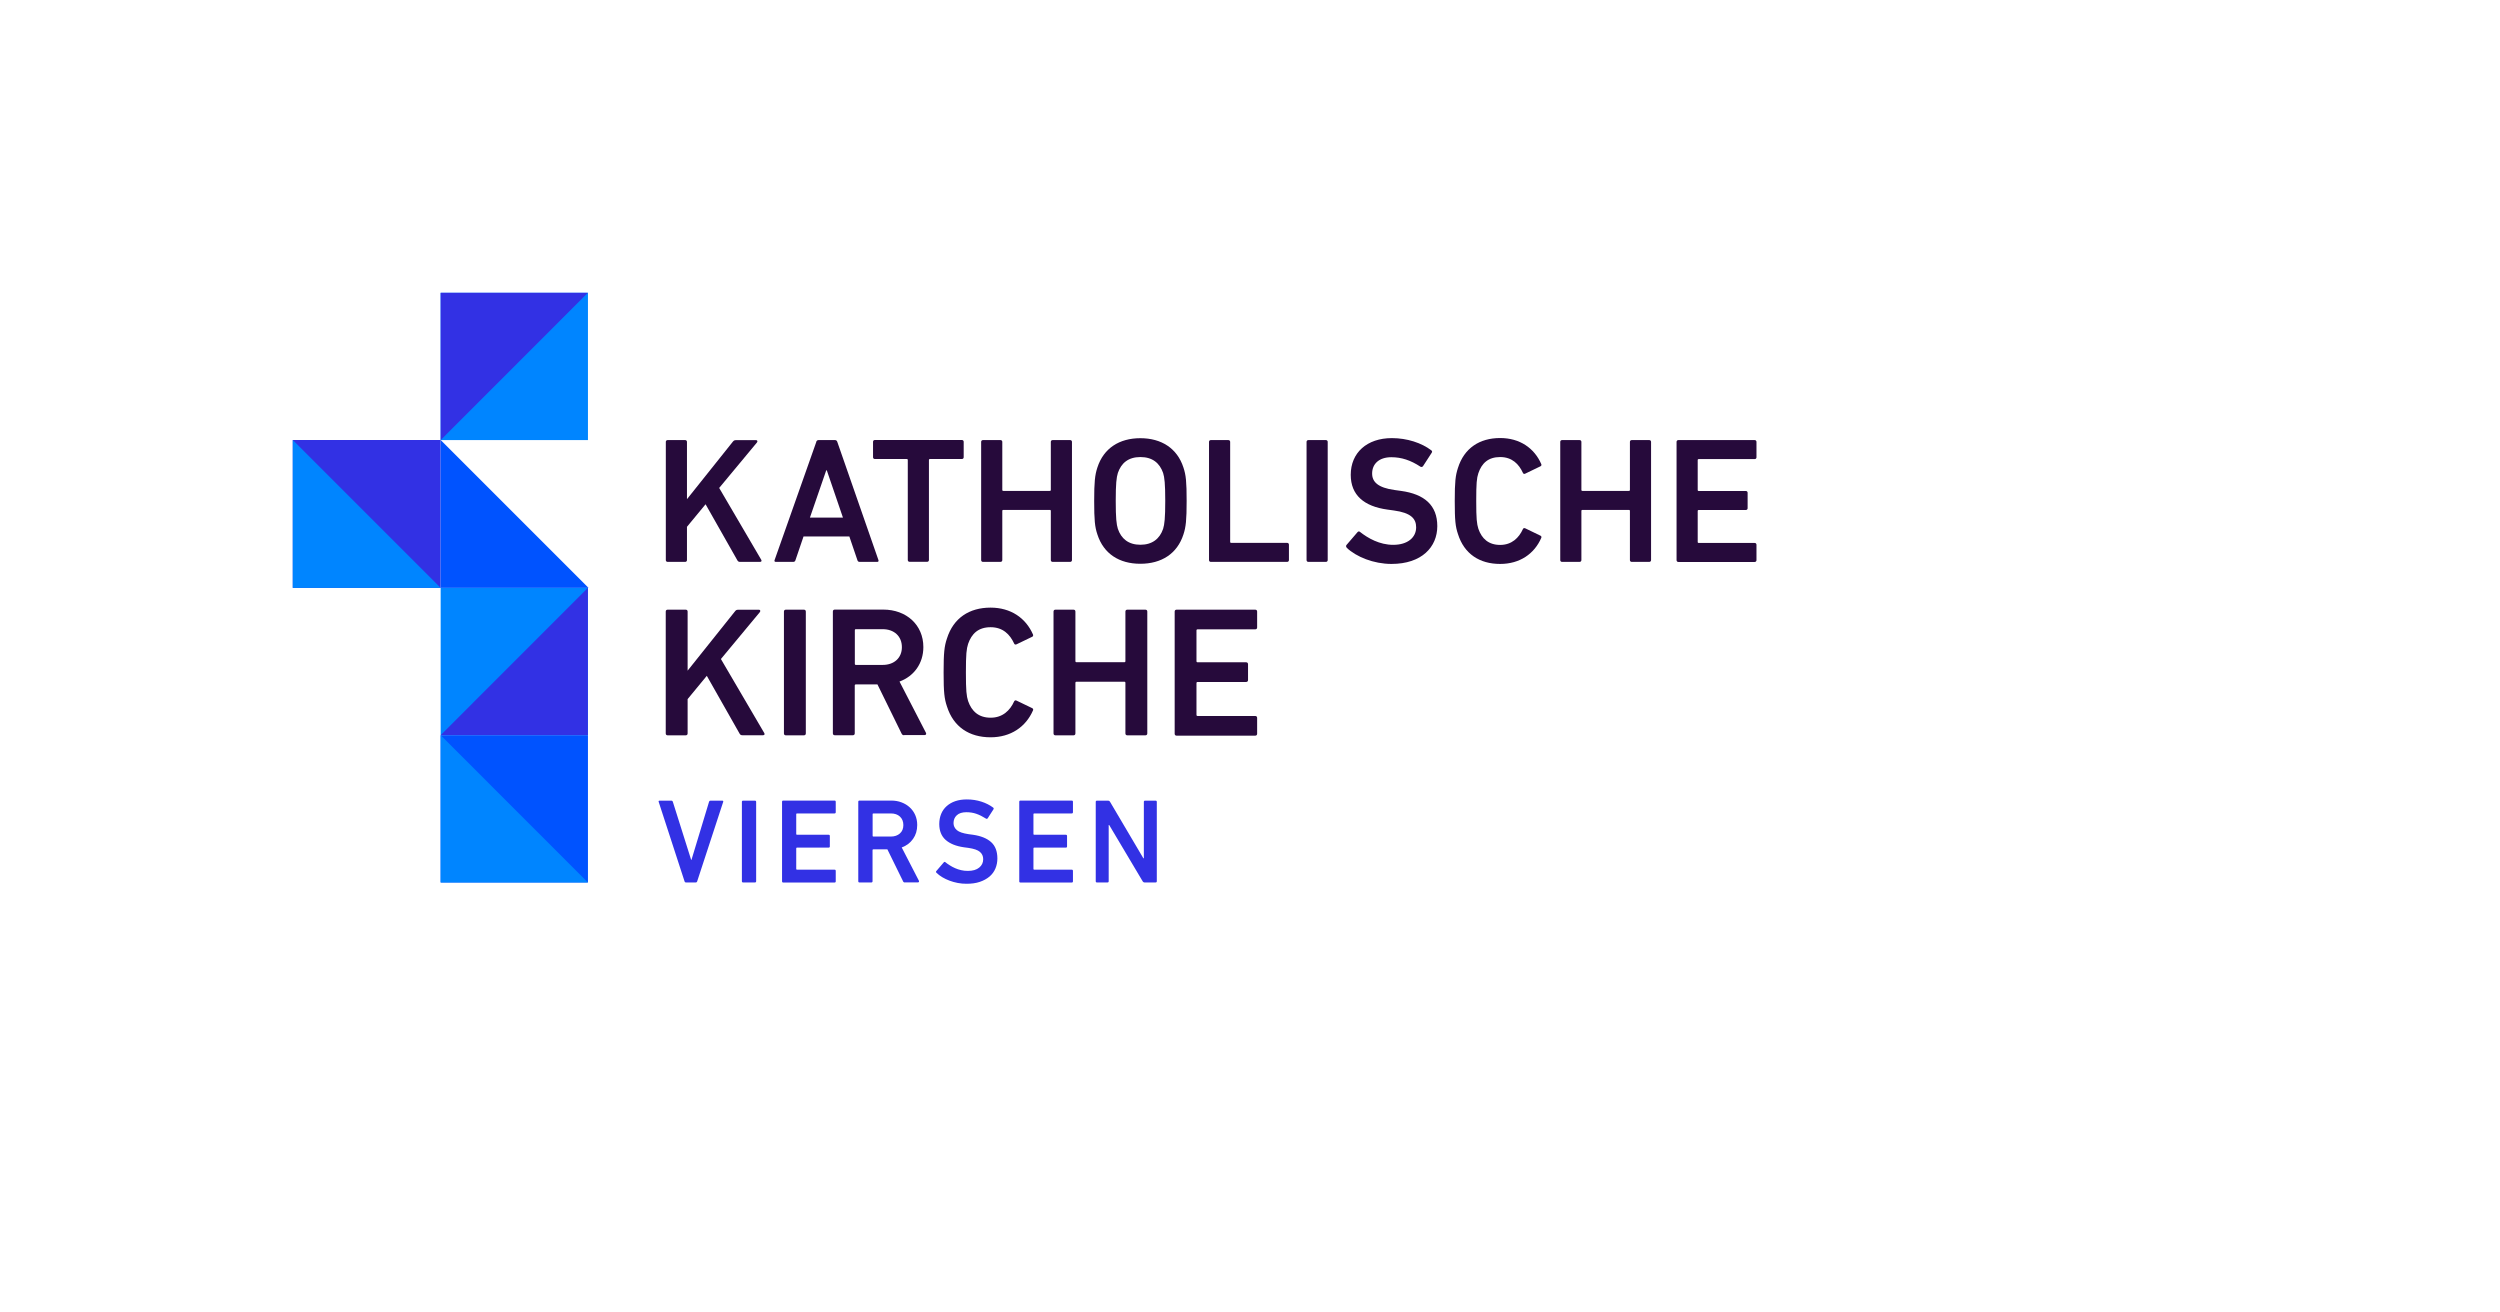
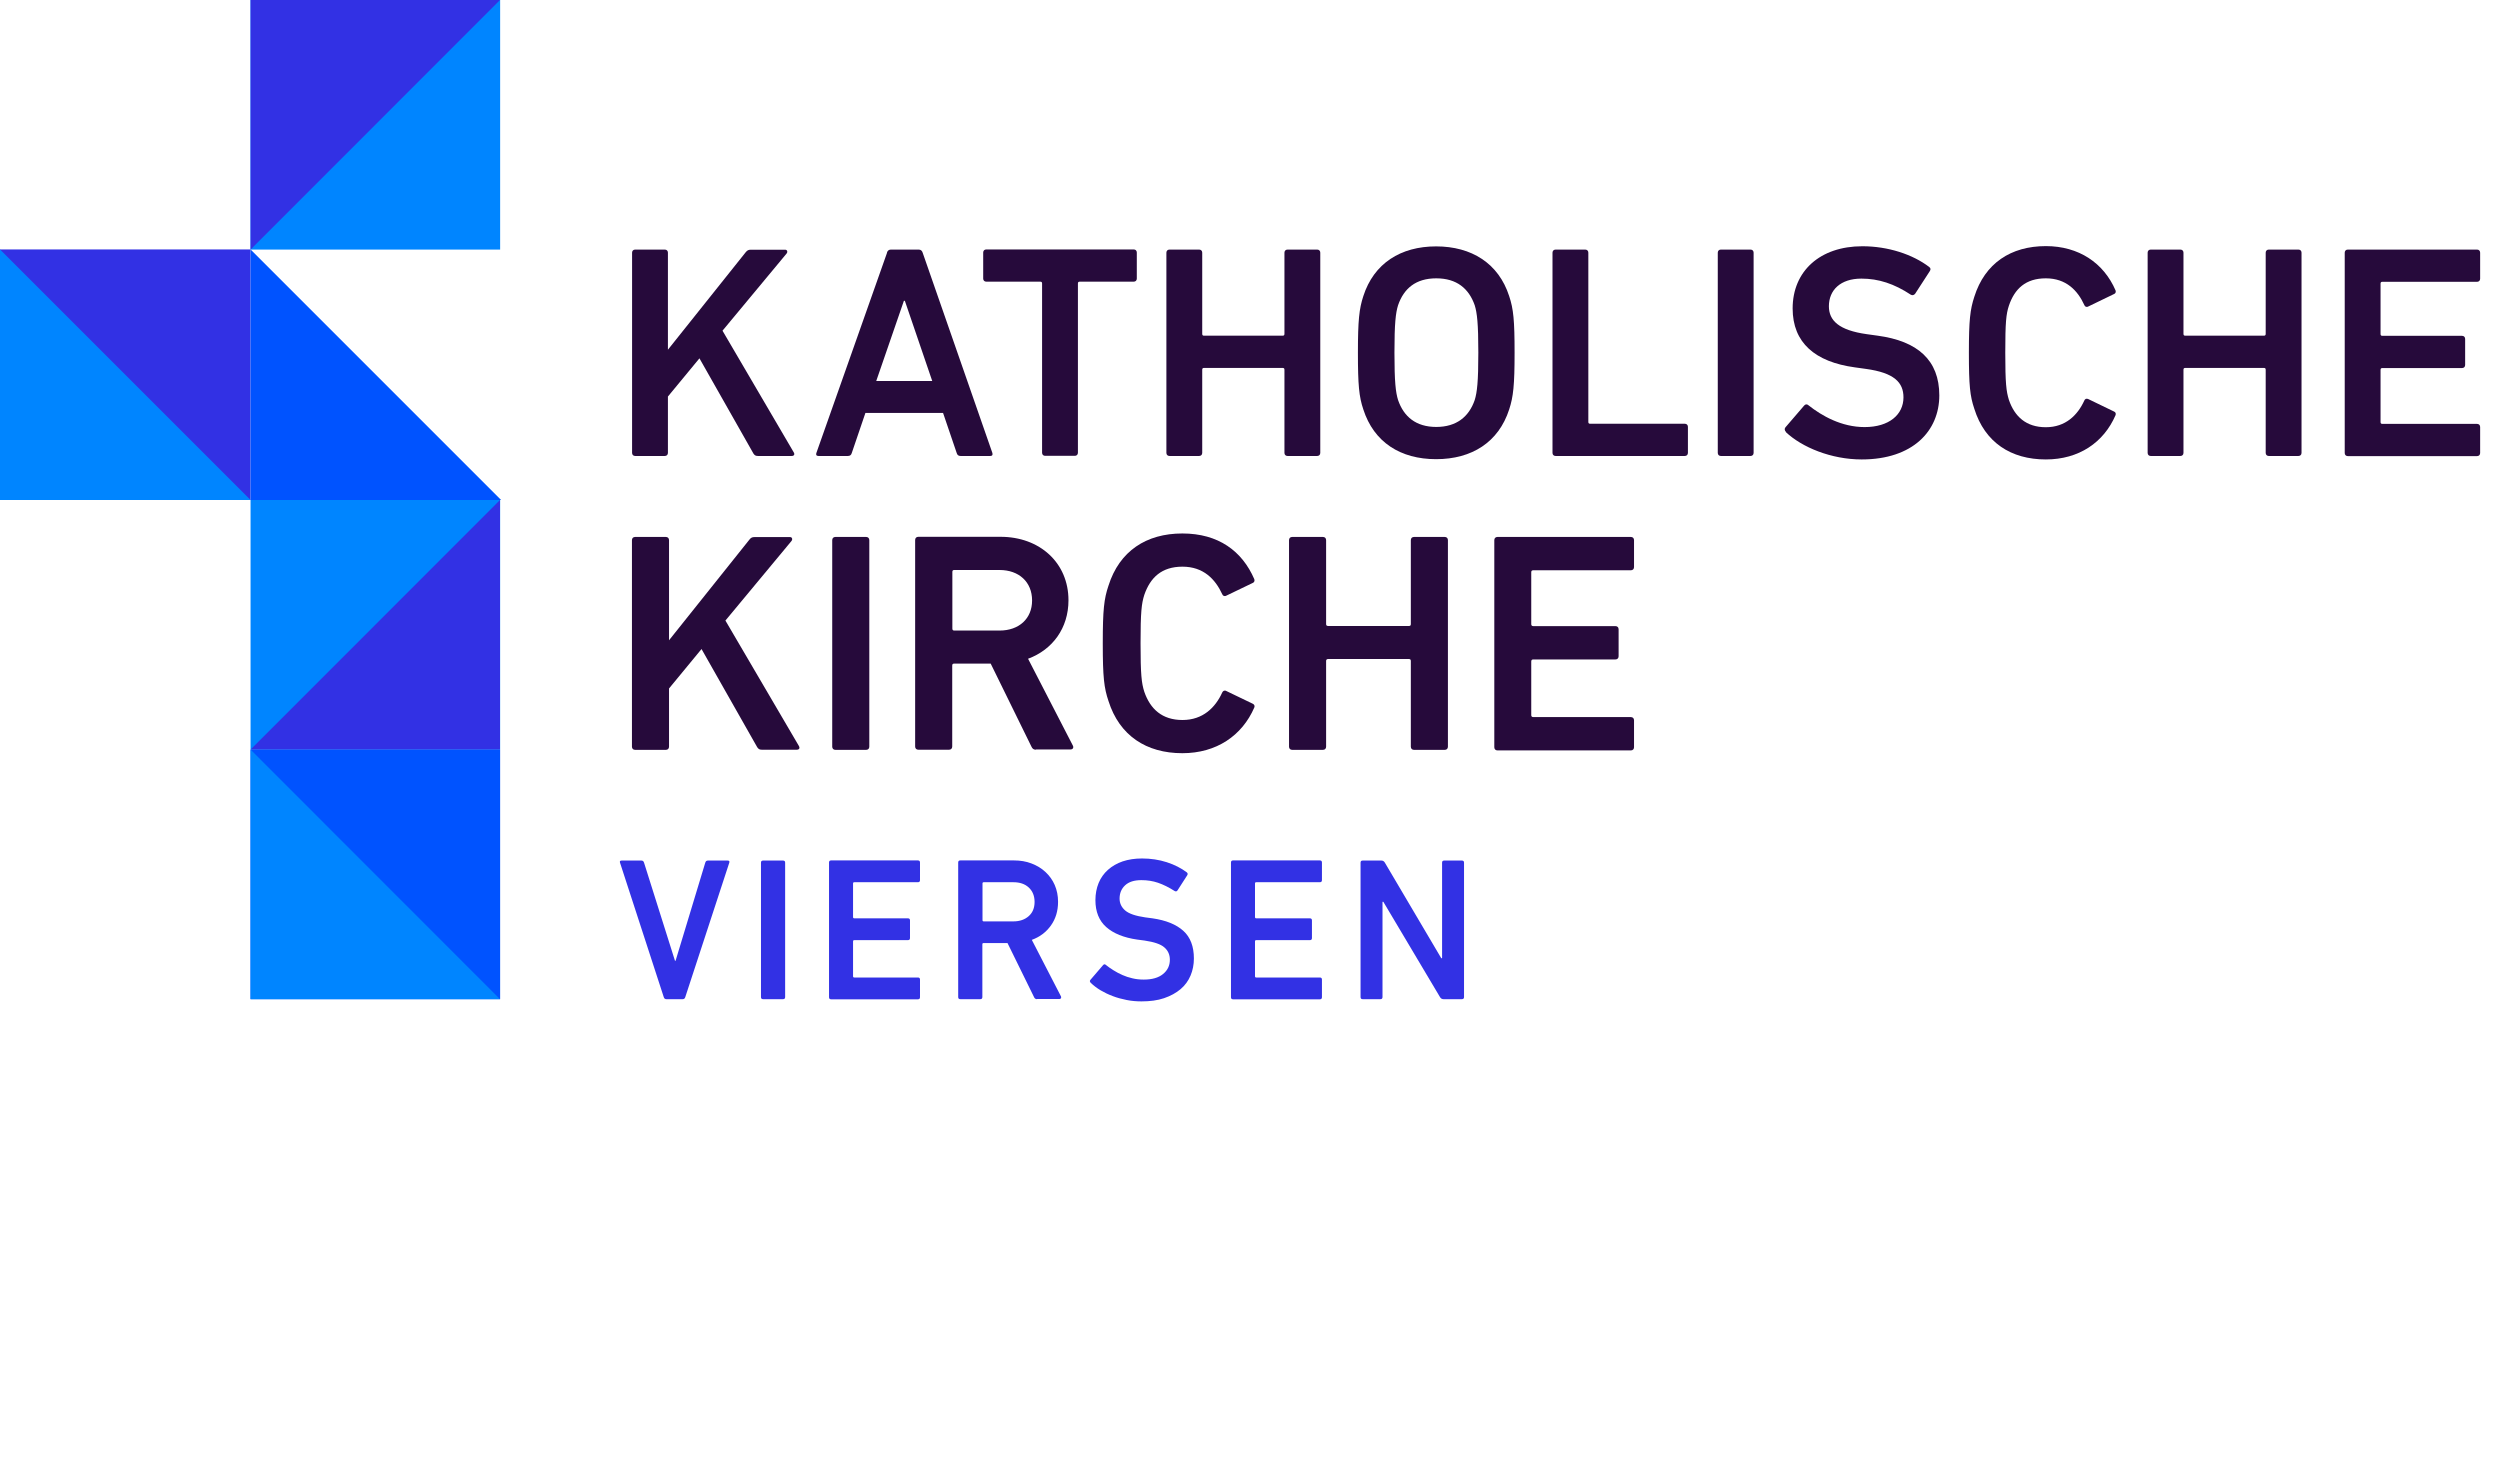
- <svg xmlns="http://www.w3.org/2000/svg" viewBox="0 0 305 160">
+ <svg xmlns="http://www.w3.org/2000/svg" version="1.1" viewBox="0 0 180 105">
  <defs>
    <style>
-       .cls-1 {
-         fill: none;
-       }
- 
-       .cls-2 {
+       .st0 {
        fill: #0085ff;
      }

-       .cls-3 {
+       .st1 {
        fill: #0053ff;
      }

-       .cls-4 {
-         fill: #260a3b;
+       .st2 {
+         fill: #3231e4;
      }

-       .cls-5 {
-         fill: #3231e4;
+       .st3 {
+         fill: #260a3b;
      }
    </style>
  </defs>
-   <rect class="cls-1" x="0" y="0" width="305" height="160" />
-   <path class="cls-4" d="M81.22,74.61c0-.14.09-.23.23-.23h2.21c.14,0,.23.09.23.23v7.21l5.79-7.25c.11-.14.2-.18.36-.18h2.57c.14,0,.2.16.09.29l-4.75,5.72,5.29,9.03c.09.16.02.27-.16.27h-2.5c-.18,0-.25-.05-.34-.18l-4.01-7.07-2.34,2.84v4.19c0,.14-.09.23-.23.23h-2.21c-.14,0-.23-.09-.23-.23v-14.87Z" />
-   <path class="cls-4" d="M95.64,74.61c0-.14.09-.23.23-.23h2.21c.14,0,.23.09.23.23v14.87c0,.14-.09.23-.23.23h-2.21c-.14,0-.23-.09-.23-.23v-14.87Z" />
-   <path class="cls-4" d="M110.32,89.7c-.18,0-.27-.07-.34-.23l-2.93-5.97h-2.64c-.09,0-.13.05-.13.14v5.83c0,.14-.09.23-.23.23h-2.21c-.14,0-.23-.09-.23-.23v-14.87c0-.14.09-.23.23-.23h5.92c2.82,0,4.89,1.87,4.89,4.57,0,2.01-1.15,3.56-2.91,4.21l3.22,6.24c.09.16,0,.29-.16.29h-2.5ZM110.03,78.95c0-1.33-.95-2.19-2.34-2.19h-3.27c-.09,0-.13.04-.13.14v4.08c0,.09.04.14.13.14h3.27c1.4,0,2.34-.86,2.34-2.16Z" />
-   <path class="cls-4" d="M115.12,82.04c0-2.43.09-3.2.41-4.15.79-2.5,2.73-3.76,5.32-3.76,2.46,0,4.3,1.26,5.18,3.29.04.11,0,.23-.11.27l-1.91.92c-.14.07-.25,0-.29-.11-.5-1.08-1.35-1.98-2.86-1.98s-2.32.79-2.75,2.03c-.2.63-.27,1.24-.27,3.49s.07,2.86.27,3.49c.43,1.24,1.28,2.03,2.75,2.03s2.37-.9,2.86-1.98c.05-.11.16-.18.29-.11l1.91.92c.11.05.16.16.11.27-.88,2.03-2.73,3.29-5.18,3.29-2.59,0-4.53-1.26-5.32-3.76-.32-.95-.41-1.71-.41-4.14Z" />
-   <path class="cls-4" d="M128.53,74.61c0-.14.09-.23.23-.23h2.21c.14,0,.23.09.23.23v6.04c0,.09.04.14.14.14h5.83c.09,0,.13-.04.13-.14v-6.04c0-.14.09-.23.23-.23h2.21c.14,0,.23.09.23.23v14.87c0,.14-.09.23-.23.23h-2.21c-.14,0-.23-.09-.23-.23v-6.17c0-.09-.04-.14-.13-.14h-5.83c-.09,0-.14.05-.14.14v6.17c0,.14-.09.23-.23.23h-2.21c-.14,0-.23-.09-.23-.23v-14.87Z" />
-   <path class="cls-4" d="M143.31,74.61c0-.14.09-.23.23-.23h9.6c.14,0,.23.09.23.23v1.94c0,.14-.09.23-.23.23h-7.03c-.09,0-.14.04-.14.14v3.74c0,.09.05.14.14.14h5.92c.14,0,.23.09.23.23v1.94c0,.14-.09.23-.23.23h-5.92c-.09,0-.14.05-.14.14v3.87c0,.09.05.14.14.14h7.03c.14,0,.23.09.23.23v1.94c0,.14-.09.23-.23.23h-9.6c-.14,0-.23-.09-.23-.23v-14.87Z" />
-   <path class="cls-4" d="M81.23,53.91c0-.13.09-.22.22-.22h2.14c.13,0,.22.09.22.22v6.99l5.61-7.03c.11-.13.2-.17.35-.17h2.49c.13,0,.2.15.09.28l-4.61,5.55,5.13,8.76c.09.15.02.26-.15.26h-2.42c-.17,0-.24-.04-.33-.17l-3.89-6.86-2.27,2.75v4.06c0,.13-.09.22-.22.22h-2.14c-.13,0-.22-.09-.22-.22v-14.42Z" />
-   <path class="cls-4" d="M99.58,53.91c.04-.13.13-.22.28-.22h2.01c.15,0,.24.09.28.22l5.02,14.42c.04.13,0,.22-.15.22h-2.14c-.15,0-.24-.07-.28-.22l-.98-2.88h-5.59l-.98,2.88c-.04.15-.13.22-.28.22h-2.12c-.15,0-.2-.09-.15-.22l5.09-14.42ZM102.84,63.15l-1.97-5.77h-.07l-1.99,5.77h4.02Z" />
-   <path class="cls-4" d="M110.97,68.54c-.13,0-.22-.09-.22-.22v-12.19c0-.09-.04-.13-.13-.13h-3.89c-.13,0-.22-.09-.22-.22v-1.88c0-.13.09-.22.22-.22h10.62c.13,0,.22.09.22.22v1.88c0,.13-.09.22-.22.22h-3.89c-.09,0-.13.04-.13.13v12.19c0,.13-.09.22-.22.22h-2.14Z" />
-   <path class="cls-4" d="M119.7,53.91c0-.13.09-.22.22-.22h2.14c.13,0,.22.09.22.22v5.85c0,.09.04.13.13.13h5.66c.09,0,.13-.04.13-.13v-5.85c0-.13.09-.22.22-.22h2.14c.13,0,.22.09.22.22v14.42c0,.13-.09.22-.22.22h-2.14c-.13,0-.22-.09-.22-.22v-5.99c0-.09-.04-.13-.13-.13h-5.66c-.09,0-.13.04-.13.13v5.99c0,.13-.09.22-.22.22h-2.14c-.13,0-.22-.09-.22-.22v-14.42Z" />
-   <path class="cls-4" d="M133.88,65.2c-.31-.92-.39-1.75-.39-4.08s.09-3.17.39-4.08c.76-2.36,2.69-3.58,5.24-3.58s4.5,1.22,5.26,3.58c.31.92.39,1.75.39,4.08s-.09,3.17-.39,4.08c-.76,2.36-2.69,3.58-5.26,3.58s-4.48-1.22-5.24-3.58ZM141.9,64.52c.17-.55.26-1.31.26-3.41s-.09-2.86-.26-3.41c-.42-1.2-1.29-1.94-2.77-1.94s-2.34.74-2.75,1.94c-.17.55-.26,1.29-.26,3.41s.09,2.86.26,3.41c.41,1.2,1.29,1.94,2.75,1.94s2.36-.74,2.77-1.94Z" />
-   <path class="cls-4" d="M147.5,53.91c0-.13.09-.22.22-.22h2.14c.13,0,.22.09.22.22v12.19c0,.09.04.13.13.13h6.82c.13,0,.22.09.22.22v1.88c0,.13-.09.22-.22.22h-9.31c-.13,0-.22-.09-.22-.22v-14.42Z" />
-   <path class="cls-4" d="M159.4,53.91c0-.13.09-.22.22-.22h2.14c.13,0,.22.09.22.22v14.42c0,.13-.09.22-.22.22h-2.14c-.13,0-.22-.09-.22-.22v-14.42Z" />
-   <path class="cls-4" d="M164.31,66.82c-.09-.09-.13-.22-.04-.33l1.35-1.57c.09-.11.22-.11.31-.02.96.76,2.38,1.57,4.04,1.57,1.77,0,2.8-.9,2.8-2.14,0-1.07-.66-1.77-2.71-2.05l-.79-.11c-2.86-.39-4.48-1.77-4.48-4.24,0-2.69,1.97-4.48,5.02-4.48,1.86,0,3.63.59,4.81,1.49.11.09.13.17.04.31l-1.05,1.62c-.09.11-.2.13-.31.07-1.2-.79-2.32-1.16-3.56-1.16-1.51,0-2.34.83-2.34,1.99,0,1.03.72,1.73,2.73,2.01l.79.11c2.86.39,4.43,1.75,4.43,4.3s-1.9,4.61-5.59,4.61c-2.18,0-4.3-.87-5.46-1.97Z" />
-   <path class="cls-4" d="M177.48,61.11c0-2.36.09-3.1.39-4.02.76-2.42,2.64-3.65,5.15-3.65,2.38,0,4.17,1.22,5.02,3.19.04.11,0,.22-.11.26l-1.86.9c-.13.07-.24,0-.28-.11-.48-1.05-1.31-1.92-2.77-1.92s-2.25.76-2.66,1.97c-.2.61-.26,1.2-.26,3.39s.07,2.77.26,3.39c.41,1.2,1.24,1.97,2.66,1.97s2.29-.87,2.77-1.92c.04-.11.15-.17.28-.11l1.86.9c.11.04.15.15.11.26-.85,1.97-2.64,3.19-5.02,3.19-2.51,0-4.39-1.22-5.15-3.65-.31-.92-.39-1.66-.39-4.02Z" />
-   <path class="cls-4" d="M190.35,53.91c0-.13.09-.22.22-.22h2.14c.13,0,.22.09.22.22v5.85c0,.09.04.13.13.13h5.66c.09,0,.13-.04.13-.13v-5.85c0-.13.09-.22.22-.22h2.14c.13,0,.22.09.22.22v14.42c0,.13-.09.22-.22.22h-2.14c-.13,0-.22-.09-.22-.22v-5.99c0-.09-.04-.13-.13-.13h-5.66c-.09,0-.13.04-.13.13v5.99c0,.13-.09.22-.22.22h-2.14c-.13,0-.22-.09-.22-.22v-14.42Z" />
-   <path class="cls-4" d="M204.54,53.91c0-.13.09-.22.22-.22h9.31c.13,0,.22.09.22.22v1.88c0,.13-.09.22-.22.22h-6.82c-.09,0-.13.04-.13.13v3.63c0,.09.04.13.13.13h5.74c.13,0,.22.09.22.22v1.88c0,.13-.09.22-.22.22h-5.74c-.09,0-.13.04-.13.13v3.76c0,.09.04.13.13.13h6.82c.13,0,.22.09.22.22v1.88c0,.13-.09.22-.22.22h-9.31c-.13,0-.22-.09-.22-.22v-14.42Z" />
+   <path class="st3" d="M45.5,38.89c0-.14.09-.23.23-.23h2.21c.14,0,.23.09.23.23v7.21l5.79-7.25c.11-.14.2-.18.36-.18h2.57c.14,0,.2.16.09.29l-4.75,5.72,5.29,9.03c.09.16.02.27-.16.27h-2.5c-.18,0-.25-.05-.34-.18l-4.01-7.07-2.34,2.84v4.19c0,.14-.09.23-.23.23h-2.21c-.14,0-.23-.09-.23-.23,0,0,0-14.87,0-14.87Z" />
+   <path class="st3" d="M59.92,38.89c0-.14.09-.23.23-.23h2.21c.14,0,.23.09.23.23v14.87c0,.14-.09.23-.23.23h-2.21c-.14,0-.23-.09-.23-.23v-14.87Z" />
+   <path class="st3" d="M74.6,53.98c-.18,0-.27-.07-.34-.23l-2.93-5.97h-2.64c-.09,0-.13.05-.13.14v5.83c0,.14-.09.23-.23.23h-2.21c-.14,0-.23-.09-.23-.23v-14.87c0-.14.09-.23.23-.23h5.92c2.82,0,4.89,1.87,4.89,4.57,0,2.01-1.15,3.56-2.91,4.21l3.22,6.24c.09.16,0,.29-.16.29h-2.5l.02.02ZM74.31,43.23c0-1.33-.95-2.19-2.34-2.19h-3.27c-.09,0-.13.04-.13.14v4.08c0,.09.04.14.13.14h3.27c1.4,0,2.34-.86,2.34-2.16h0Z" />
+   <path class="st3" d="M79.4,46.32c0-2.43.09-3.2.41-4.15.79-2.5,2.73-3.76,5.32-3.76s4.3,1.26,5.18,3.29c.04.11,0,.23-.11.27l-1.91.92c-.14.07-.25,0-.29-.11-.5-1.08-1.35-1.98-2.86-1.98s-2.32.79-2.75,2.03c-.2.63-.27,1.24-.27,3.49s.07,2.86.27,3.49c.43,1.24,1.28,2.03,2.75,2.03s2.37-.9,2.86-1.98c.05-.11.16-.18.29-.11l1.91.92c.11.05.16.16.11.27-.88,2.03-2.73,3.29-5.18,3.29-2.59,0-4.53-1.26-5.32-3.76-.32-.95-.41-1.71-.41-4.14h0Z" />
+   <path class="st3" d="M92.81,38.89c0-.14.09-.23.23-.23h2.21c.14,0,.23.09.23.23v6.04c0,.09.04.14.14.14h5.83c.09,0,.13-.04.13-.14v-6.04c0-.14.09-.23.23-.23h2.21c.14,0,.23.09.23.23v14.87c0,.14-.09.23-.23.23h-2.21c-.14,0-.23-.09-.23-.23v-6.17c0-.09-.04-.14-.13-.14h-5.83c-.09,0-.14.05-.14.14v6.17c0,.14-.09.23-.23.23h-2.21c-.14,0-.23-.09-.23-.23v-14.87Z" />
+   <path class="st3" d="M107.59,38.89c0-.14.09-.23.23-.23h9.6c.14,0,.23.09.23.23v1.94c0,.14-.09.23-.23.23h-7.03c-.09,0-.14.04-.14.14v3.74c0,.09.05.14.14.14h5.92c.14,0,.23.09.23.23v1.94c0,.14-.09.23-.23.23h-5.92c-.09,0-.14.05-.14.14v3.87c0,.09.05.14.14.14h7.03c.14,0,.23.09.23.23v1.94c0,.14-.09.23-.23.23h-9.6c-.14,0-.23-.09-.23-.23v-14.91Z" />
+   <path class="st3" d="M45.51,18.19c0-.13.09-.22.22-.22h2.14c.13,0,.22.09.22.22v6.99l5.61-7.03c.11-.13.2-.17.35-.17h2.49c.13,0,.2.15.09.28l-4.61,5.55,5.13,8.76c.09.15.02.26-.15.26h-2.42c-.17,0-.24-.04-.33-.17l-3.89-6.86-2.27,2.75v4.06c0,.13-.09.22-.22.22h-2.14c-.13,0-.22-.09-.22-.22,0,0,0-14.42,0-14.42Z" />
+   <path class="st3" d="M63.86,18.19c.04-.13.13-.22.28-.22h2.01c.15,0,.24.09.28.22l5.02,14.42c.04.13,0,.22-.15.22h-2.14c-.15,0-.24-.07-.28-.22l-.98-2.88h-5.59l-.98,2.88c-.04.15-.13.22-.28.22h-2.12c-.15,0-.2-.09-.15-.22l5.09-14.42h0ZM67.12,27.43l-1.97-5.77h-.07l-1.99,5.77h4.03Z" />
+   <path class="st3" d="M75.25,32.82c-.13,0-.22-.09-.22-.22v-12.19c0-.09-.04-.13-.13-.13h-3.89c-.13,0-.22-.09-.22-.22v-1.88c0-.13.09-.22.22-.22h10.62c.13,0,.22.09.22.22v1.88c0,.13-.09.22-.22.22h-3.89c-.09,0-.13.04-.13.13v12.19c0,.13-.09.22-.22.22h-2.14Z" />
+   <path class="st3" d="M83.98,18.19c0-.13.09-.22.22-.22h2.14c.13,0,.22.09.22.22v5.85c0,.09.04.13.13.13h5.66c.09,0,.13-.04.13-.13v-5.85c0-.13.09-.22.22-.22h2.14c.13,0,.22.09.22.22v14.42c0,.13-.09.22-.22.22h-2.14c-.13,0-.22-.09-.22-.22v-5.99c0-.09-.04-.13-.13-.13h-5.66c-.09,0-.13.04-.13.13v5.99c0,.13-.09.22-.22.22h-2.14c-.13,0-.22-.09-.22-.22,0,0,0-14.42,0-14.42Z" />
+   <path class="st3" d="M98.16,29.48c-.31-.92-.39-1.75-.39-4.08s.09-3.17.39-4.08c.76-2.36,2.69-3.58,5.24-3.58s4.5,1.22,5.26,3.58c.31.92.39,1.75.39,4.08s-.09,3.17-.39,4.08c-.76,2.36-2.69,3.58-5.26,3.58s-4.48-1.22-5.24-3.58ZM106.18,28.8c.17-.55.26-1.31.26-3.41s-.09-2.86-.26-3.41c-.42-1.2-1.29-1.94-2.77-1.94s-2.34.74-2.75,1.94c-.17.55-.26,1.29-.26,3.41s.09,2.86.26,3.41c.41,1.2,1.29,1.94,2.75,1.94s2.36-.74,2.77-1.94Z" />
+   <path class="st3" d="M111.78,18.19c0-.13.09-.22.22-.22h2.14c.13,0,.22.09.22.22v12.19c0,.09.04.13.13.13h6.82c.13,0,.22.09.22.22v1.88c0,.13-.09.22-.22.22h-9.31c-.13,0-.22-.09-.22-.22v-14.42h0Z" />
+   <path class="st3" d="M123.68,18.19c0-.13.09-.22.22-.22h2.14c.13,0,.22.09.22.22v14.42c0,.13-.09.22-.22.22h-2.14c-.13,0-.22-.09-.22-.22v-14.42Z" />
+   <path class="st3" d="M128.59,31.1c-.09-.09-.13-.22-.04-.33l1.35-1.57c.09-.11.22-.11.31-.02.96.76,2.38,1.57,4.04,1.57,1.77,0,2.8-.9,2.8-2.14,0-1.07-.66-1.77-2.71-2.05l-.79-.11c-2.86-.39-4.48-1.77-4.48-4.24,0-2.69,1.97-4.48,5.02-4.48,1.86,0,3.63.59,4.81,1.49.11.09.13.17.04.31l-1.05,1.62c-.09.11-.2.13-.31.07-1.2-.79-2.32-1.16-3.56-1.16-1.51,0-2.34.83-2.34,1.99,0,1.03.72,1.73,2.73,2.01l.79.11c2.86.39,4.43,1.75,4.43,4.3s-1.9,4.61-5.59,4.61c-2.18,0-4.3-.87-5.46-1.97h.01Z" />
+   <path class="st3" d="M141.76,25.39c0-2.36.09-3.1.39-4.02.76-2.42,2.64-3.65,5.15-3.65,2.38,0,4.17,1.22,5.02,3.19.04.11,0,.22-.11.26l-1.86.9c-.13.07-.24,0-.28-.11-.48-1.05-1.31-1.92-2.77-1.92s-2.25.76-2.66,1.97c-.2.61-.26,1.2-.26,3.39s.07,2.77.26,3.39c.41,1.2,1.24,1.97,2.66,1.97s2.29-.87,2.77-1.92c.04-.11.15-.17.28-.11l1.86.9c.11.04.15.15.11.26-.85,1.97-2.64,3.19-5.02,3.19-2.51,0-4.39-1.22-5.15-3.65-.31-.92-.39-1.66-.39-4.02v-.02Z" />
+   <path class="st3" d="M154.63,18.19c0-.13.09-.22.22-.22h2.14c.13,0,.22.09.22.22v5.85c0,.09.04.13.13.13h5.66c.09,0,.13-.04.13-.13v-5.85c0-.13.09-.22.22-.22h2.14c.13,0,.22.09.22.22v14.42c0,.13-.09.22-.22.22h-2.14c-.13,0-.22-.09-.22-.22v-5.99c0-.09-.04-.13-.13-.13h-5.66c-.09,0-.13.04-.13.13v5.99c0,.13-.09.22-.22.22h-2.14c-.13,0-.22-.09-.22-.22v-14.42Z" />
+   <path class="st3" d="M168.82,18.19c0-.13.09-.22.22-.22h9.31c.13,0,.22.09.22.22v1.88c0,.13-.09.22-.22.22h-6.82c-.09,0-.13.04-.13.13v3.63c0,.09.04.13.13.13h5.74c.13,0,.22.09.22.22v1.88c0,.13-.09.22-.22.22h-5.74c-.09,0-.13.04-.13.13v3.76c0,.09.04.13.13.13h6.82c.13,0,.22.09.22.22v1.88c0,.13-.09.22-.22.22h-9.31c-.13,0-.22-.09-.22-.22v-14.42h0Z" />
  <g>
-     <rect class="cls-5" x="35.72" y="53.68" width="18.04" height="18.04" />
-     <polygon class="cls-2" points="35.72 53.68 35.72 71.72 53.76 71.72 35.72 53.68" />
+     <rect class="st2" y="17.96" width="18.04" height="18.04" />
+     <polygon class="st0" points="0 17.96 0 36 18.04 36 0 17.96" />
  </g>
  <g>
-     <rect class="cls-2" x="53.76" y="35.72" width="17.97" height="17.97" />
-     <polyline class="cls-5" points="71.72 35.72 53.76 35.72 53.76 53.69" />
+     <rect class="st0" x="18.04" width="17.97" height="17.97" />
+     <polyline class="st2" points="36 0 18.04 0 18.04 17.97" />
  </g>
  <g>
-     <rect class="cls-2" x="53.76" y="71.72" width="17.97" height="17.97" />
-     <polyline class="cls-5" points="53.76 89.69 71.72 89.69 71.72 71.72" />
+     <rect class="st0" x="18.04" y="36" width="17.97" height="17.97" />
+     <polyline class="st2" points="18.04 53.97 36 53.97 36 36" />
  </g>
  <g>
-     <rect class="cls-3" x="53.76" y="89.69" width="17.97" height="17.97" />
-     <polyline class="cls-2" points="71.72 107.66 53.76 107.66 53.76 89.69" />
+     <rect class="st1" x="18.04" y="53.97" width="17.97" height="17.97" />
+     <polyline class="st0" points="36 71.94 18.04 71.94 18.04 53.97" />
  </g>
-   <polygon class="cls-3" points="53.76 71.72 71.8 71.72 53.76 53.68 53.76 71.72" />
+   <polygon class="st1" points="18.04 36 36.08 36 18.04 17.96 18.04 36" />
  <g>
-     <path class="cls-5" d="M83.69,107.66c-.09,0-.15-.05-.18-.15l-3.15-9.68c-.03-.1,0-.15.12-.15h1.42c.1,0,.16.05.19.15l2.23,7.07h.04l2.14-7.07c.03-.1.09-.15.19-.15h1.42c.11,0,.15.05.12.15l-3.17,9.68c-.03.1-.09.15-.18.15h-1.2Z" />
-     <path class="cls-5" d="M90.51,97.83c0-.1.05-.15.15-.15h1.44c.1,0,.15.05.15.15v9.68c0,.1-.05.15-.15.15h-1.44c-.1,0-.15-.05-.15-.15v-9.68Z" />
-     <path class="cls-5" d="M95.41,97.82c0-.1.05-.15.15-.15h6.25c.1,0,.15.05.15.15v1.27c0,.1-.05.15-.15.15h-4.58c-.06,0-.09.03-.09.09v2.42c0,.06.03.09.09.09h3.86c.1,0,.15.05.15.15v1.27c0,.1-.05.15-.15.15h-3.86c-.06,0-.09.03-.09.09v2.51c0,.06.03.09.09.09h4.58c.1,0,.15.05.15.15v1.27c0,.1-.05.15-.15.15h-6.25c-.1,0-.15-.05-.15-.15v-9.69Z" />
-     <path class="cls-5" d="M110.39,107.66c-.11,0-.18-.05-.22-.15l-1.91-3.89h-1.72c-.06,0-.09.03-.09.09v3.8c0,.1-.05.15-.15.15h-1.44c-.1,0-.15-.05-.15-.15v-9.69c0-.1.05-.15.15-.15h3.86c.46,0,.88.07,1.27.22.39.15.72.35,1,.61.28.26.51.57.67.94s.24.77.24,1.21c0,.66-.17,1.22-.51,1.7-.34.48-.8.83-1.38,1.04l2.1,4.07s.03.09,0,.13c-.03.04-.06.06-.11.06h-1.63ZM108.68,102.06c.46,0,.83-.13,1.11-.38s.42-.59.42-1.02-.14-.78-.42-1.04-.65-.38-1.11-.38h-2.13c-.06,0-.09.03-.09.09v2.64c0,.06.03.09.09.09h2.13Z" />
-     <path class="cls-5" d="M117.92,107.82c-.37,0-.73-.03-1.08-.1-.35-.07-.69-.16-1-.28-.32-.12-.61-.26-.88-.42-.27-.16-.5-.34-.7-.53-.08-.08-.09-.15-.03-.22l.91-1.06c.07-.08.14-.08.21-.01.16.13.33.25.54.38.2.13.42.24.64.34s.47.18.73.24c.25.06.52.09.81.09.6,0,1.06-.13,1.39-.4.33-.27.49-.61.49-1.03,0-.36-.13-.66-.4-.89-.26-.23-.74-.39-1.42-.49l-.53-.07c-.97-.14-1.71-.44-2.23-.9-.52-.46-.78-1.11-.78-1.94,0-.45.08-.86.23-1.23s.38-.69.67-.95c.29-.26.65-.47,1.06-.61.42-.14.88-.21,1.4-.21.63,0,1.22.09,1.78.27.56.18,1.04.43,1.44.73.07.06.08.13.03.21l-.7,1.09c-.06.08-.13.09-.21.04-.41-.26-.81-.46-1.19-.59-.38-.13-.78-.19-1.2-.19-.51,0-.9.12-1.17.37-.27.25-.4.57-.4.96,0,.34.14.63.41.86.27.23.75.39,1.43.49l.53.07c.97.14,1.71.44,2.22.9.51.46.76,1.13.76,1.99,0,.44-.08.85-.24,1.23-.16.38-.4.71-.72.98-.32.27-.72.49-1.19.65-.47.16-1.01.23-1.63.23Z" />
-     <path class="cls-5" d="M124.35,97.82c0-.1.05-.15.15-.15h6.25c.1,0,.15.05.15.15v1.27c0,.1-.05.15-.15.15h-4.58c-.06,0-.09.03-.09.09v2.42c0,.06.03.09.09.09h3.86c.1,0,.15.05.15.15v1.27c0,.1-.05.15-.15.15h-3.86c-.06,0-.09.03-.09.09v2.51c0,.06.03.09.09.09h4.58c.1,0,.15.05.15.15v1.27c0,.1-.05.15-.15.15h-6.25c-.1,0-.15-.05-.15-.15v-9.69Z" />
-     <path class="cls-5" d="M133.68,97.83c0-.1.05-.15.15-.15h1.35c.11,0,.19.05.25.15l4.06,6.88h.06v-6.88c0-.1.05-.15.15-.15h1.28c.1,0,.15.05.15.15v9.68c0,.1-.05.15-.15.15h-1.33c-.11,0-.19-.05-.25-.15l-4.08-6.86h-.06v6.86c0,.1-.05.15-.15.15h-1.28c-.1,0-.15-.05-.15-.15v-9.68Z" />
+     <path class="st2" d="M47.97,71.94c-.09,0-.15-.05-.18-.15l-3.15-9.68c-.03-.1,0-.15.12-.15h1.42c.1,0,.16.05.19.15l2.23,7.07h.04l2.14-7.07c.03-.1.09-.15.19-.15h1.42c.11,0,.15.05.12.15l-3.17,9.68c-.03.1-.09.15-.18.15h-1.2,0Z" />
+     <path class="st2" d="M54.79,62.11c0-.1.05-.15.15-.15h1.44c.1,0,.15.05.15.15v9.68c0,.1-.05.15-.15.15h-1.44c-.1,0-.15-.05-.15-.15v-9.68Z" />
+     <path class="st2" d="M59.69,62.1c0-.1.05-.15.15-.15h6.25c.1,0,.15.05.15.15v1.27c0,.1-.05.15-.15.15h-4.58c-.06,0-.09.03-.09.09v2.42c0,.06.03.09.09.09h3.86c.1,0,.15.05.15.15v1.27c0,.1-.05.15-.15.15h-3.86c-.06,0-.09.03-.09.09v2.51c0,.06.03.09.09.09h4.58c.1,0,.15.05.15.15v1.27c0,.1-.05.15-.15.15h-6.25c-.1,0-.15-.05-.15-.15v-9.69h0Z" />
+     <path class="st2" d="M74.67,71.94c-.11,0-.18-.05-.22-.15l-1.91-3.89h-1.72c-.06,0-.09.03-.09.09v3.8c0,.1-.05.15-.15.15h-1.44c-.1,0-.15-.05-.15-.15v-9.69c0-.1.05-.15.15-.15h3.86c.46,0,.88.07,1.27.22s.72.35,1,.61.51.57.67.94.24.77.24,1.21c0,.66-.17,1.22-.51,1.7-.34.48-.8.83-1.38,1.04l2.1,4.07s.03.09,0,.13-.06.06-.11.06h-1.63.02ZM72.96,66.34c.46,0,.83-.13,1.11-.38s.42-.59.42-1.02-.14-.78-.42-1.04-.65-.38-1.11-.38h-2.13c-.06,0-.09.03-.09.09v2.64c0,.06.03.09.09.09h2.13Z" />
+     <path class="st2" d="M82.2,72.1c-.37,0-.73-.03-1.08-.1s-.69-.16-1-.28c-.32-.12-.61-.26-.88-.42-.27-.16-.5-.34-.7-.53-.08-.08-.09-.15-.03-.22l.91-1.06c.07-.08.14-.08.21-.01.16.13.33.25.54.38.2.13.42.24.64.34s.47.18.73.24c.25.06.52.09.81.09.6,0,1.06-.13,1.39-.4.33-.27.49-.61.49-1.03,0-.36-.13-.66-.4-.89-.26-.23-.74-.39-1.42-.49l-.53-.07c-.97-.14-1.71-.44-2.23-.9-.52-.46-.78-1.11-.78-1.94,0-.45.08-.86.23-1.23s.38-.69.67-.95c.29-.26.65-.47,1.06-.61.42-.14.88-.21,1.4-.21.63,0,1.22.09,1.78.27s1.04.43,1.44.73c.07.06.08.13.03.21l-.7,1.09c-.06.08-.13.09-.21.04-.41-.26-.81-.46-1.19-.59-.38-.13-.78-.19-1.2-.19-.51,0-.9.12-1.17.37s-.4.57-.4.96c0,.34.14.63.41.86.27.23.75.39,1.43.49l.53.07c.97.14,1.71.44,2.22.9s.76,1.13.76,1.99c0,.44-.08.85-.24,1.23-.16.38-.4.71-.72.98-.32.27-.72.49-1.19.65s-1.01.23-1.63.23h.02Z" />
+     <path class="st2" d="M88.63,62.1c0-.1.05-.15.15-.15h6.25c.1,0,.15.05.15.15v1.27c0,.1-.05.15-.15.15h-4.58c-.06,0-.09.03-.09.09v2.42c0,.06.03.09.09.09h3.86c.1,0,.15.05.15.15v1.27c0,.1-.05.15-.15.15h-3.86c-.06,0-.09.03-.09.09v2.51c0,.06.03.09.09.09h4.58c.1,0,.15.05.15.15v1.27c0,.1-.05.15-.15.15h-6.25c-.1,0-.15-.05-.15-.15v-9.69h0Z" />
+     <path class="st2" d="M97.96,62.11c0-.1.05-.15.15-.15h1.35c.11,0,.19.05.25.15l4.06,6.88h.06v-6.88c0-.1.05-.15.15-.15h1.28c.1,0,.15.05.15.15v9.68c0,.1-.05.15-.15.15h-1.33c-.11,0-.19-.05-.25-.15l-4.08-6.86h-.06v6.86c0,.1-.05.15-.15.15h-1.28c-.1,0-.15-.05-.15-.15v-9.68Z" />
  </g>
</svg>
